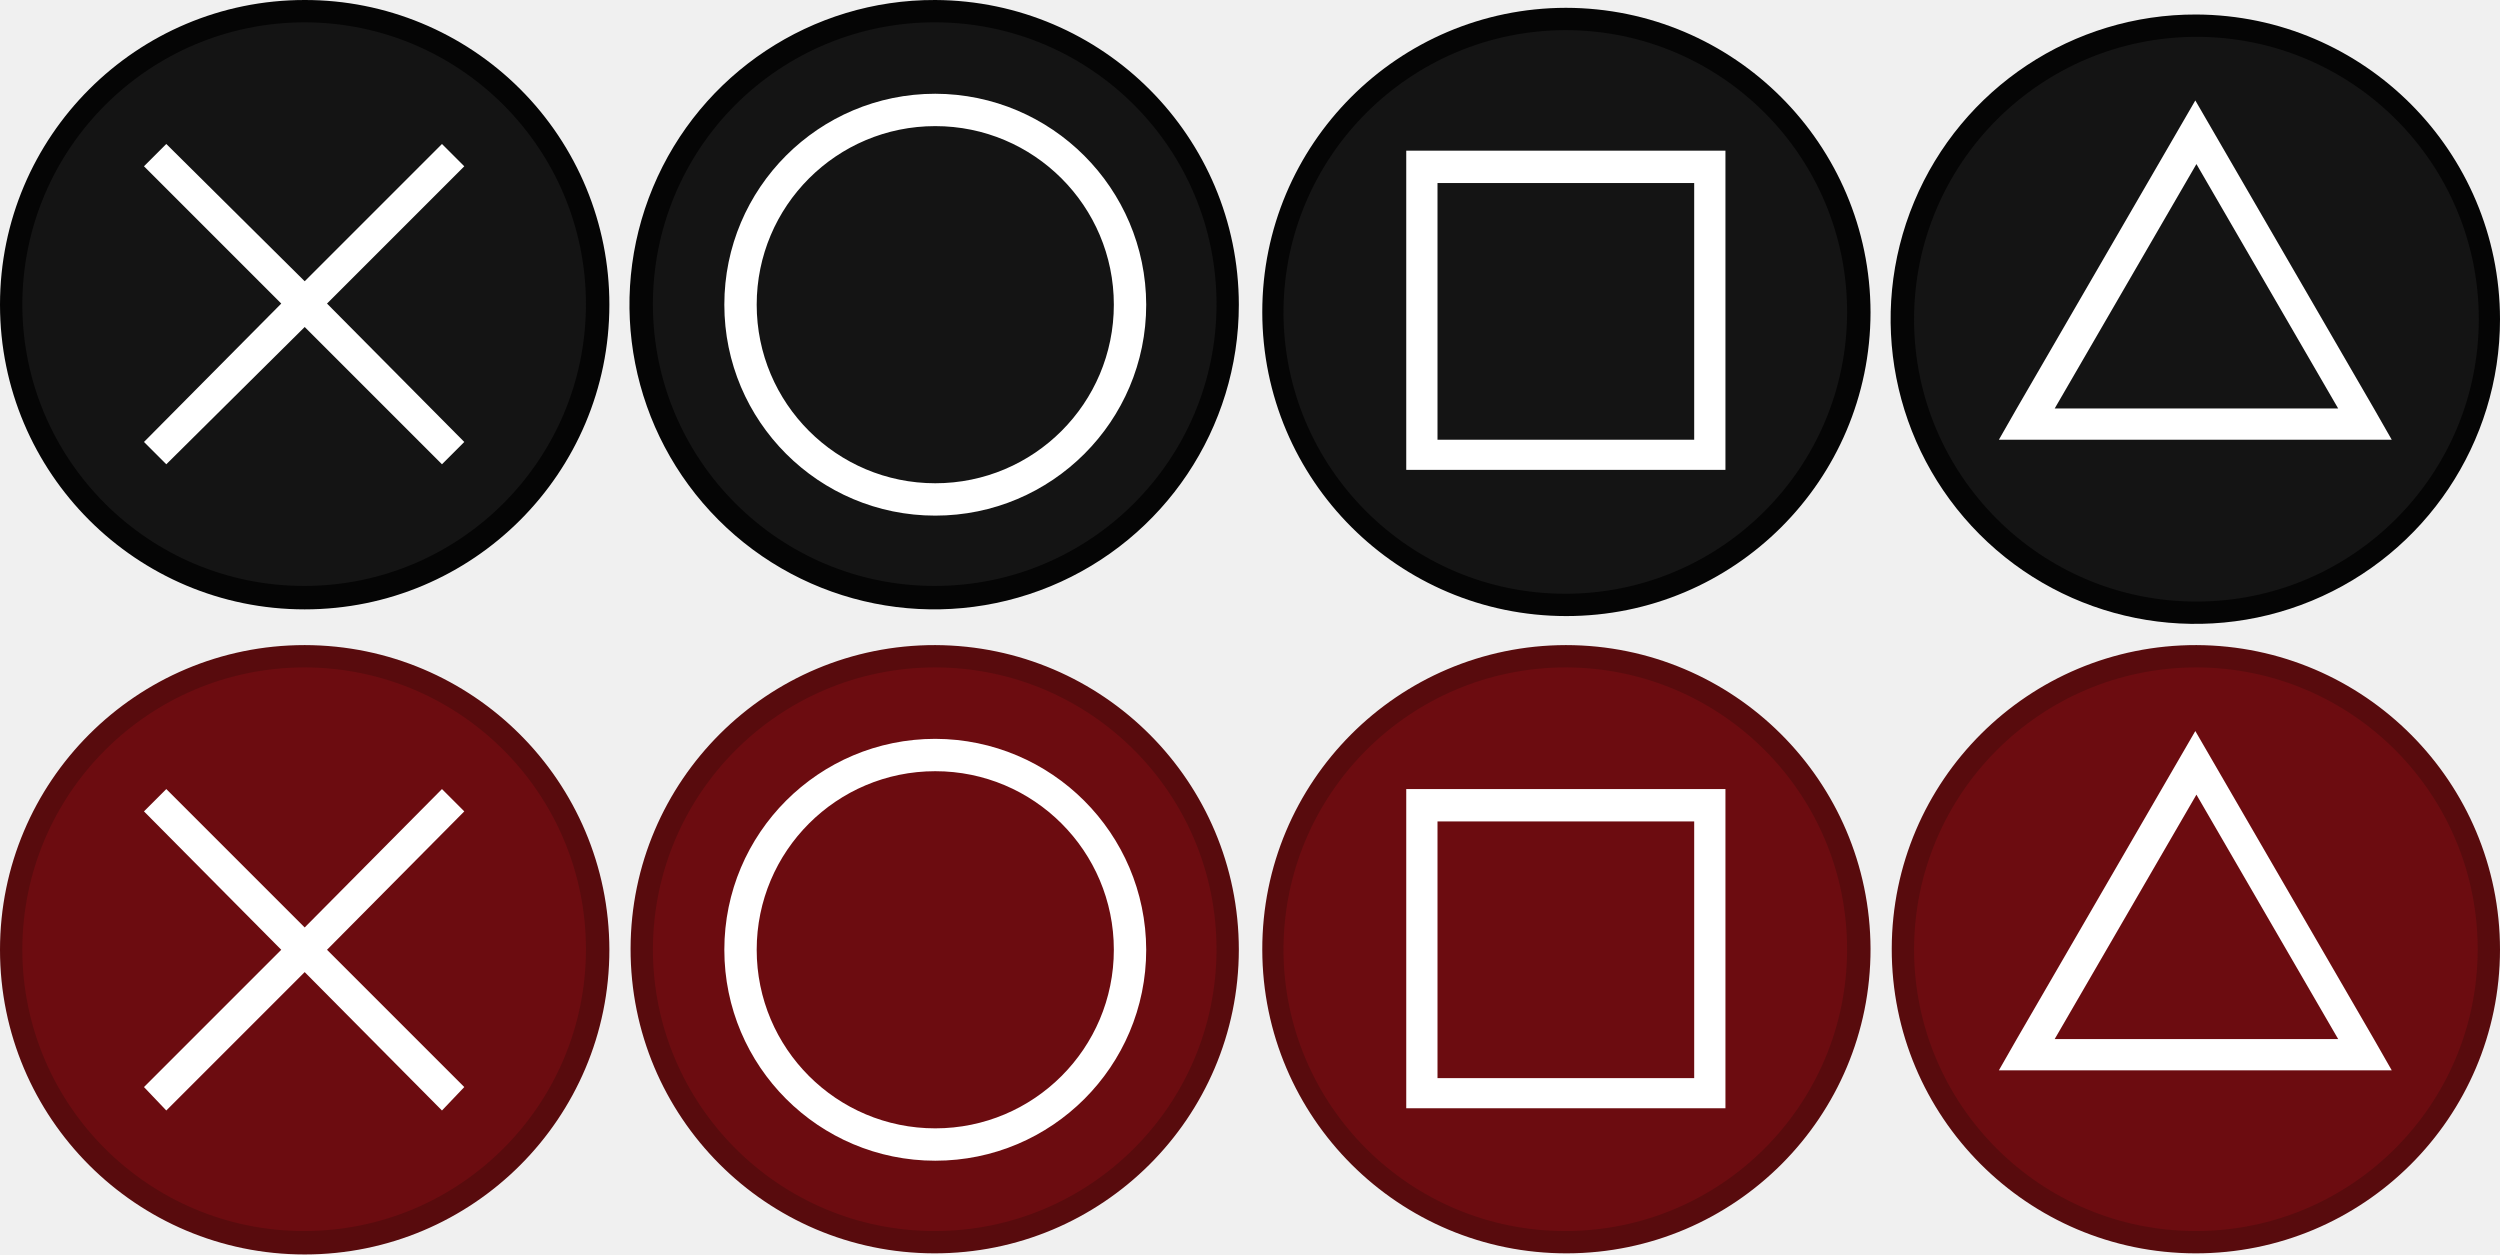
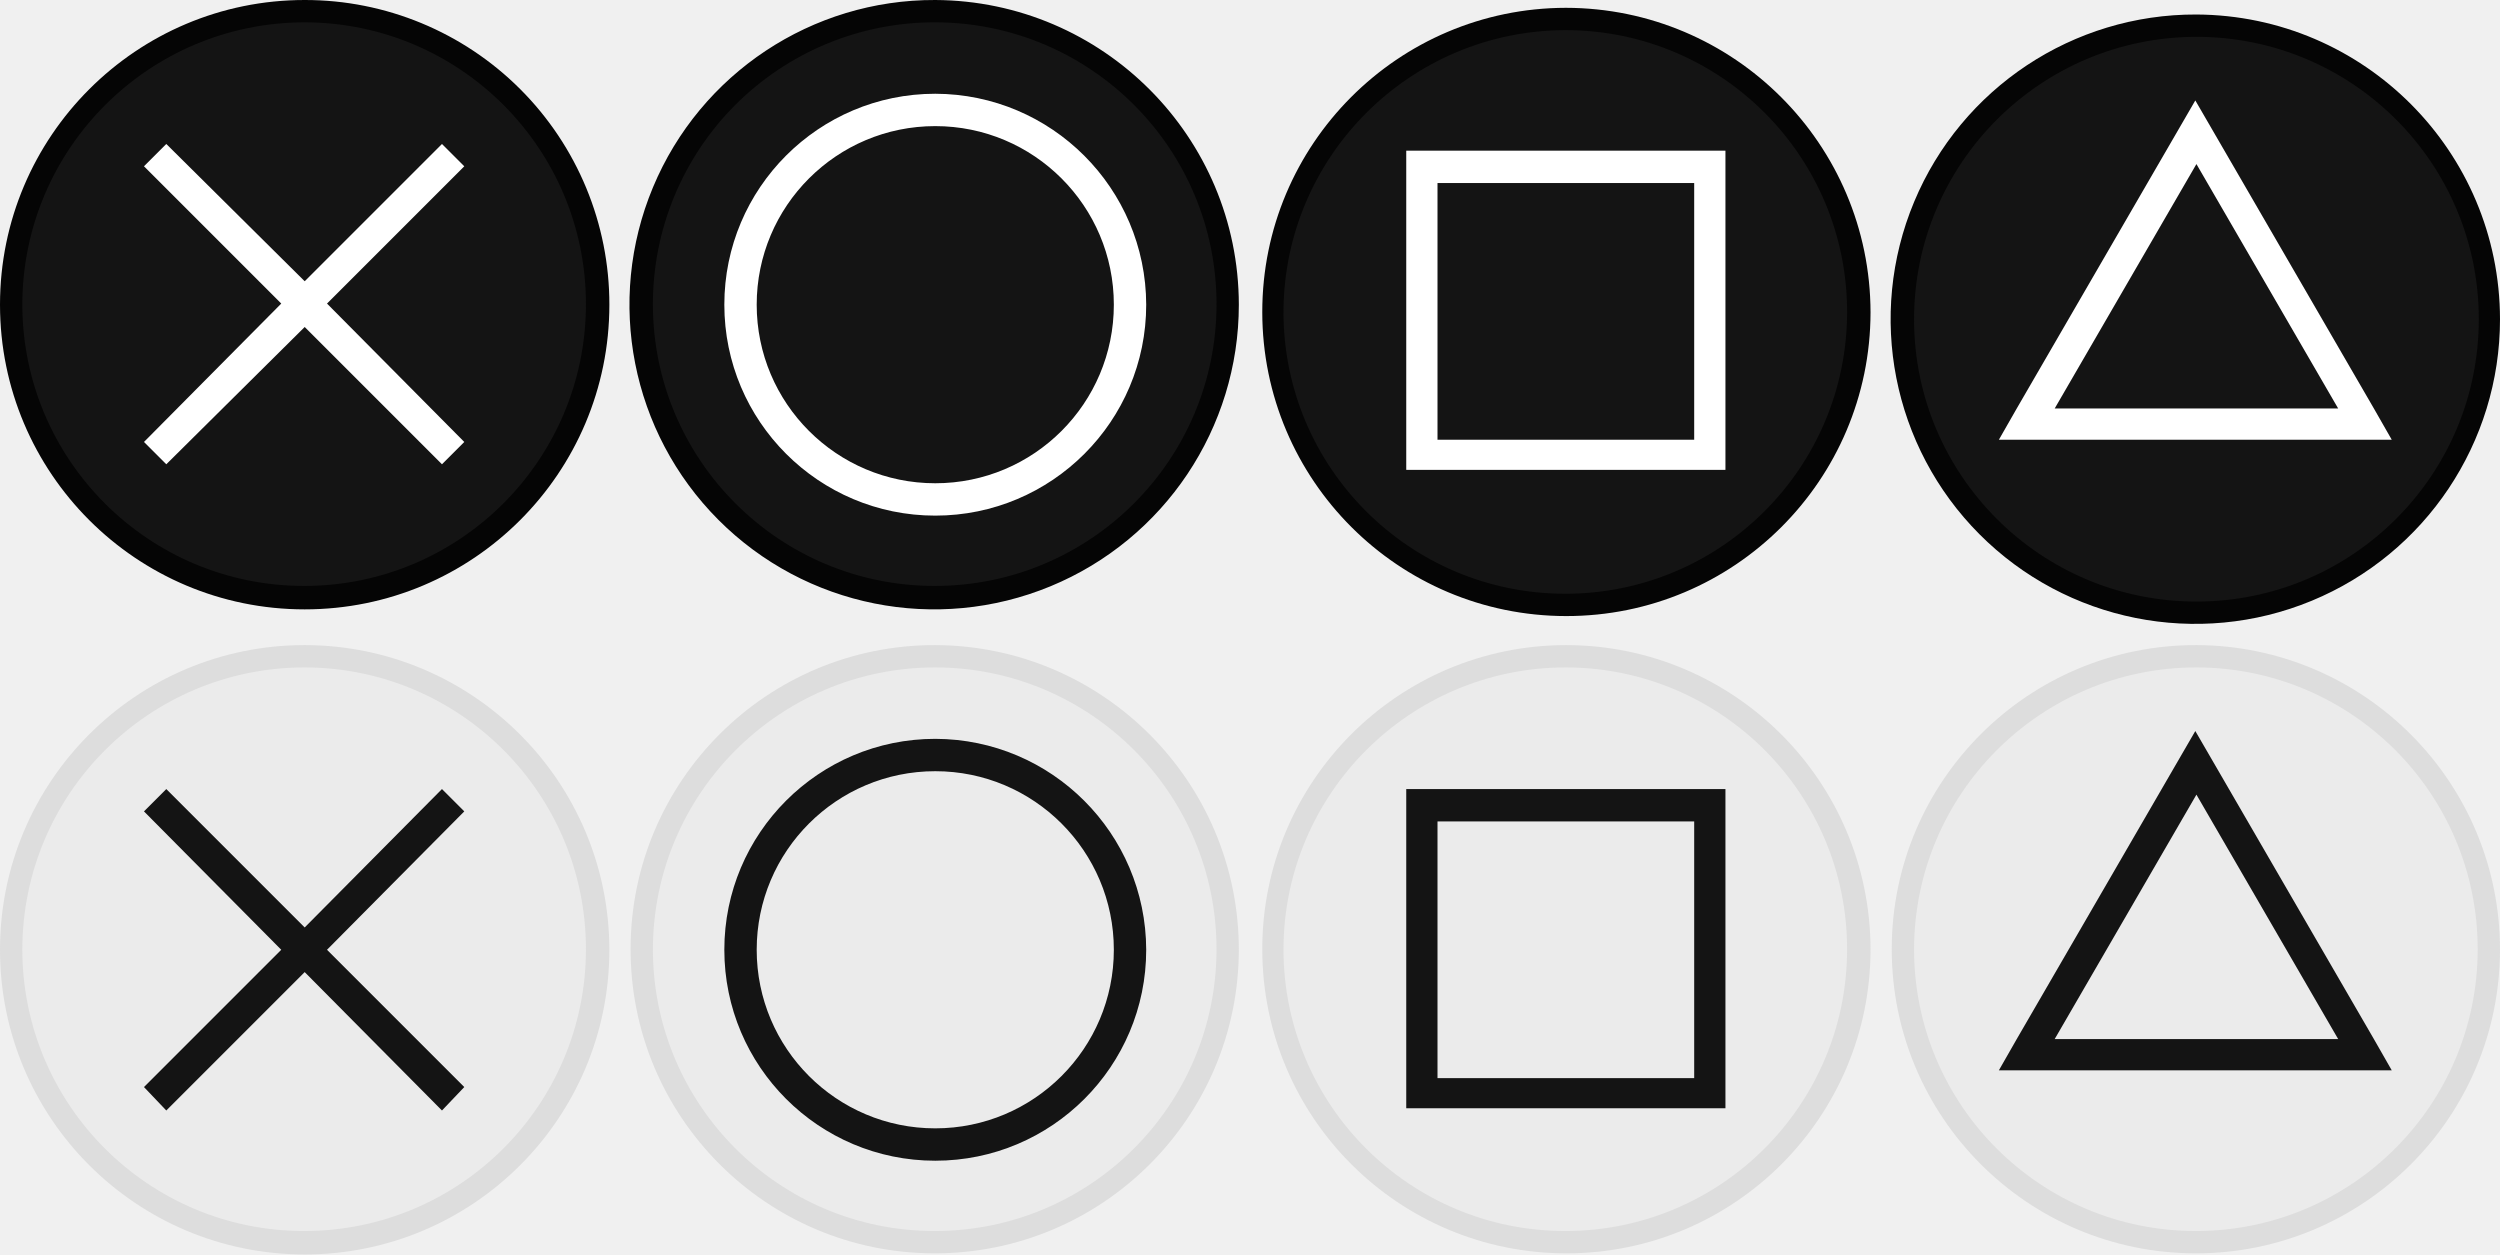
<svg xmlns="http://www.w3.org/2000/svg" id="Layer_1" data-name="Layer 1" width="224" height="112.4" viewBox="0 0 224 112.4">
  <defs>
    <style>
      .cls-1 {
-         fill: #6c0c10;
+         fill: #ebebeb;
      }

      .cls-2 {
-         fill: #580b0d;
+         fill: #dddddd;
      }

      .cls-3 {
-         fill: #ffffff;
+         fill: #141414;
      }

      .cls-4 {
-         fill: #ffffff;
+         fill: #141414;
      }

      .cls-5 {
-         fill: #ffffff;
+         fill: #141414;
      }

      .cls-6 {
-         fill: #ffffff;
+         fill: #141414;
      }

      .cls-7 {
        fill: #141414;
      }

      .cls-8 {
        fill: #050505;
      }

      .cls-9 {
        fill: #ffffff;
      }

      .cls-10 {
        fill: #ffffff;
      }

      .cls-11 {
        fill: #ffffff;
      }

      .cls-12 {
        fill: #ffffff;
      }
    </style>
  </defs>
  <g>
    <g>
      <g>
        <path class="cls-1" d="M83.8,111.3A26.25,26.25,0,1,1,110,85.1,26.33,26.33,0,0,1,83.8,111.3Z" />
        <path class="cls-2" d="M83.8,59.8A25.25,25.25,0,1,1,58.5,85.1,25.31,25.31,0,0,1,83.8,59.8m0-2A27.25,27.25,0,1,0,111,85.1,27.31,27.31,0,0,0,83.8,57.8Z" />
      </g>
      <path class="cls-3" d="M83.8,66.2a18.9,18.9,0,1,0,18.9,18.9A18.95,18.95,0,0,0,83.8,66.2Zm0,34.9a16,16,0,1,1,16-16A16,16,0,0,1,83.8,101.1Z" />
    </g>
    <g>
      <g>
        <path class="cls-1" d="M27.2,111.3A26.2,26.2,0,1,1,53.6,85.1,26.23,26.23,0,0,1,27.2,111.3Z" />
        <path class="cls-2" d="M27.3,59.8A25.25,25.25,0,1,1,2,85.1,25.31,25.31,0,0,1,27.3,59.8m0-2A27.3,27.3,0,1,0,54.6,85.1,27.34,27.34,0,0,0,27.3,57.8Z" />
      </g>
      <polygon class="cls-4" points="41.6 72.7 39.6 70.7 27.3 83.1 14.9 70.7 12.9 72.7 25.2 85.1 12.9 97.4 14.9 99.5 27.3 87.1 39.6 99.5 41.6 97.4 29.3 85.1 41.6 72.7" />
    </g>
    <g>
      <g>
        <path class="cls-1" d="M140.3,111.3A26.25,26.25,0,1,1,166.6,85,26.25,26.25,0,0,1,140.3,111.3Z" />
        <path class="cls-2" d="M140.3,59.8A25.25,25.25,0,1,1,115,85.1a25.31,25.31,0,0,1,25.3-25.3m0-2A27.25,27.25,0,1,0,167.6,85a27.31,27.31,0,0,0-27.3-27.2Z" />
      </g>
      <path class="cls-5" d="M151.8,70.7H126V99.3h28.6V70.7Zm0,25.9h-23v-23h23Z" />
    </g>
    <g>
      <g>
        <path class="cls-1" d="M196.7,111.3A26.25,26.25,0,1,1,223,85.1,26.33,26.33,0,0,1,196.7,111.3Z" />
        <path class="cls-2" d="M196.8,59.8a25.25,25.25,0,1,1-25.3,25.3,25.31,25.31,0,0,1,25.3-25.3m0-2A27.25,27.25,0,1,0,224,85.1a27.31,27.31,0,0,0-27.2-27.3Z" />
      </g>
      <path class="cls-6" d="M212.7,93.1l-16-27.6-16,27.6-1.6,2.8h35.2Zm-15.9,0H184.1l12.7-21.9,12.7,21.9Z" />
    </g>
  </g>
  <g>
    <g>
      <g>
        <path class="cls-7" d="M83.8,53.5A26.25,26.25,0,1,1,110,27.2,26.33,26.33,0,0,1,83.8,53.5Z" />
        <path class="cls-8" d="M83.8,2A25.25,25.25,0,1,1,58.5,27.3,25.24,25.24,0,0,1,83.8,2m0-2A27.3,27.3,0,1,0,111,27.3,27.34,27.34,0,0,0,83.8,0Z" />
      </g>
      <path class="cls-9" d="M83.8,8.4a18.9,18.9,0,1,0,18.9,18.9A18.95,18.95,0,0,0,83.8,8.4Zm0,34.9a16,16,0,1,1,16-16A16,16,0,0,1,83.8,43.3Z" />
    </g>
    <g>
      <g>
        <path class="cls-7" d="M27.2,53.5A26.25,26.25,0,1,1,53.5,27.3,26.29,26.29,0,0,1,27.2,53.5Z" />
        <path class="cls-8" d="M27.3,2A25.25,25.25,0,1,1,2,27.3,25.33,25.33,0,0,1,27.3,2m0-2A27.3,27.3,0,1,0,54.6,27.3,27.27,27.27,0,0,0,27.3,0Z" />
      </g>
      <polygon class="cls-10" points="41.6 14.9 39.6 12.9 27.3 25.2 14.9 12.9 12.9 14.9 25.2 27.2 12.9 39.6 14.9 41.6 27.3 29.3 39.6 41.6 41.6 39.6 29.3 27.2 41.6 14.9" />
    </g>
    <g>
      <g>
        <path class="cls-7" d="M140.3,54.2A26.25,26.25,0,1,1,166.6,28,26.23,26.23,0,0,1,140.3,54.2Z" />
        <path class="cls-8" d="M140.3,2.7A25.25,25.25,0,1,1,115,27.9,25.33,25.33,0,0,1,140.3,2.7m0-2A27.25,27.25,0,1,0,167.6,28,27.34,27.34,0,0,0,140.3.7Z" />
      </g>
      <path class="cls-11" d="M151.8,13.5H126V42.1h28.6V13.5Zm0,25.9h-23v-23h23Z" />
    </g>
    <g>
      <g>
        <path class="cls-7" d="M196.7,54.8A26.3,26.3,0,1,1,223,28.6,26.33,26.33,0,0,1,196.7,54.8Z" />
        <path class="cls-8" d="M196.8,3.3a25.3,25.3,0,1,1-25.3,25.3A25.33,25.33,0,0,1,196.8,3.3m0-2A27.3,27.3,0,1,0,224,28.6,27.34,27.34,0,0,0,196.8,1.3Z" />
      </g>
      <path class="cls-12" d="M212.7,36.6,196.7,9l-16,27.6-1.6,2.8h35.2Zm-15.9,0H184.1l12.7-21.9,12.7,21.9Z" />
    </g>
  </g>
</svg>
